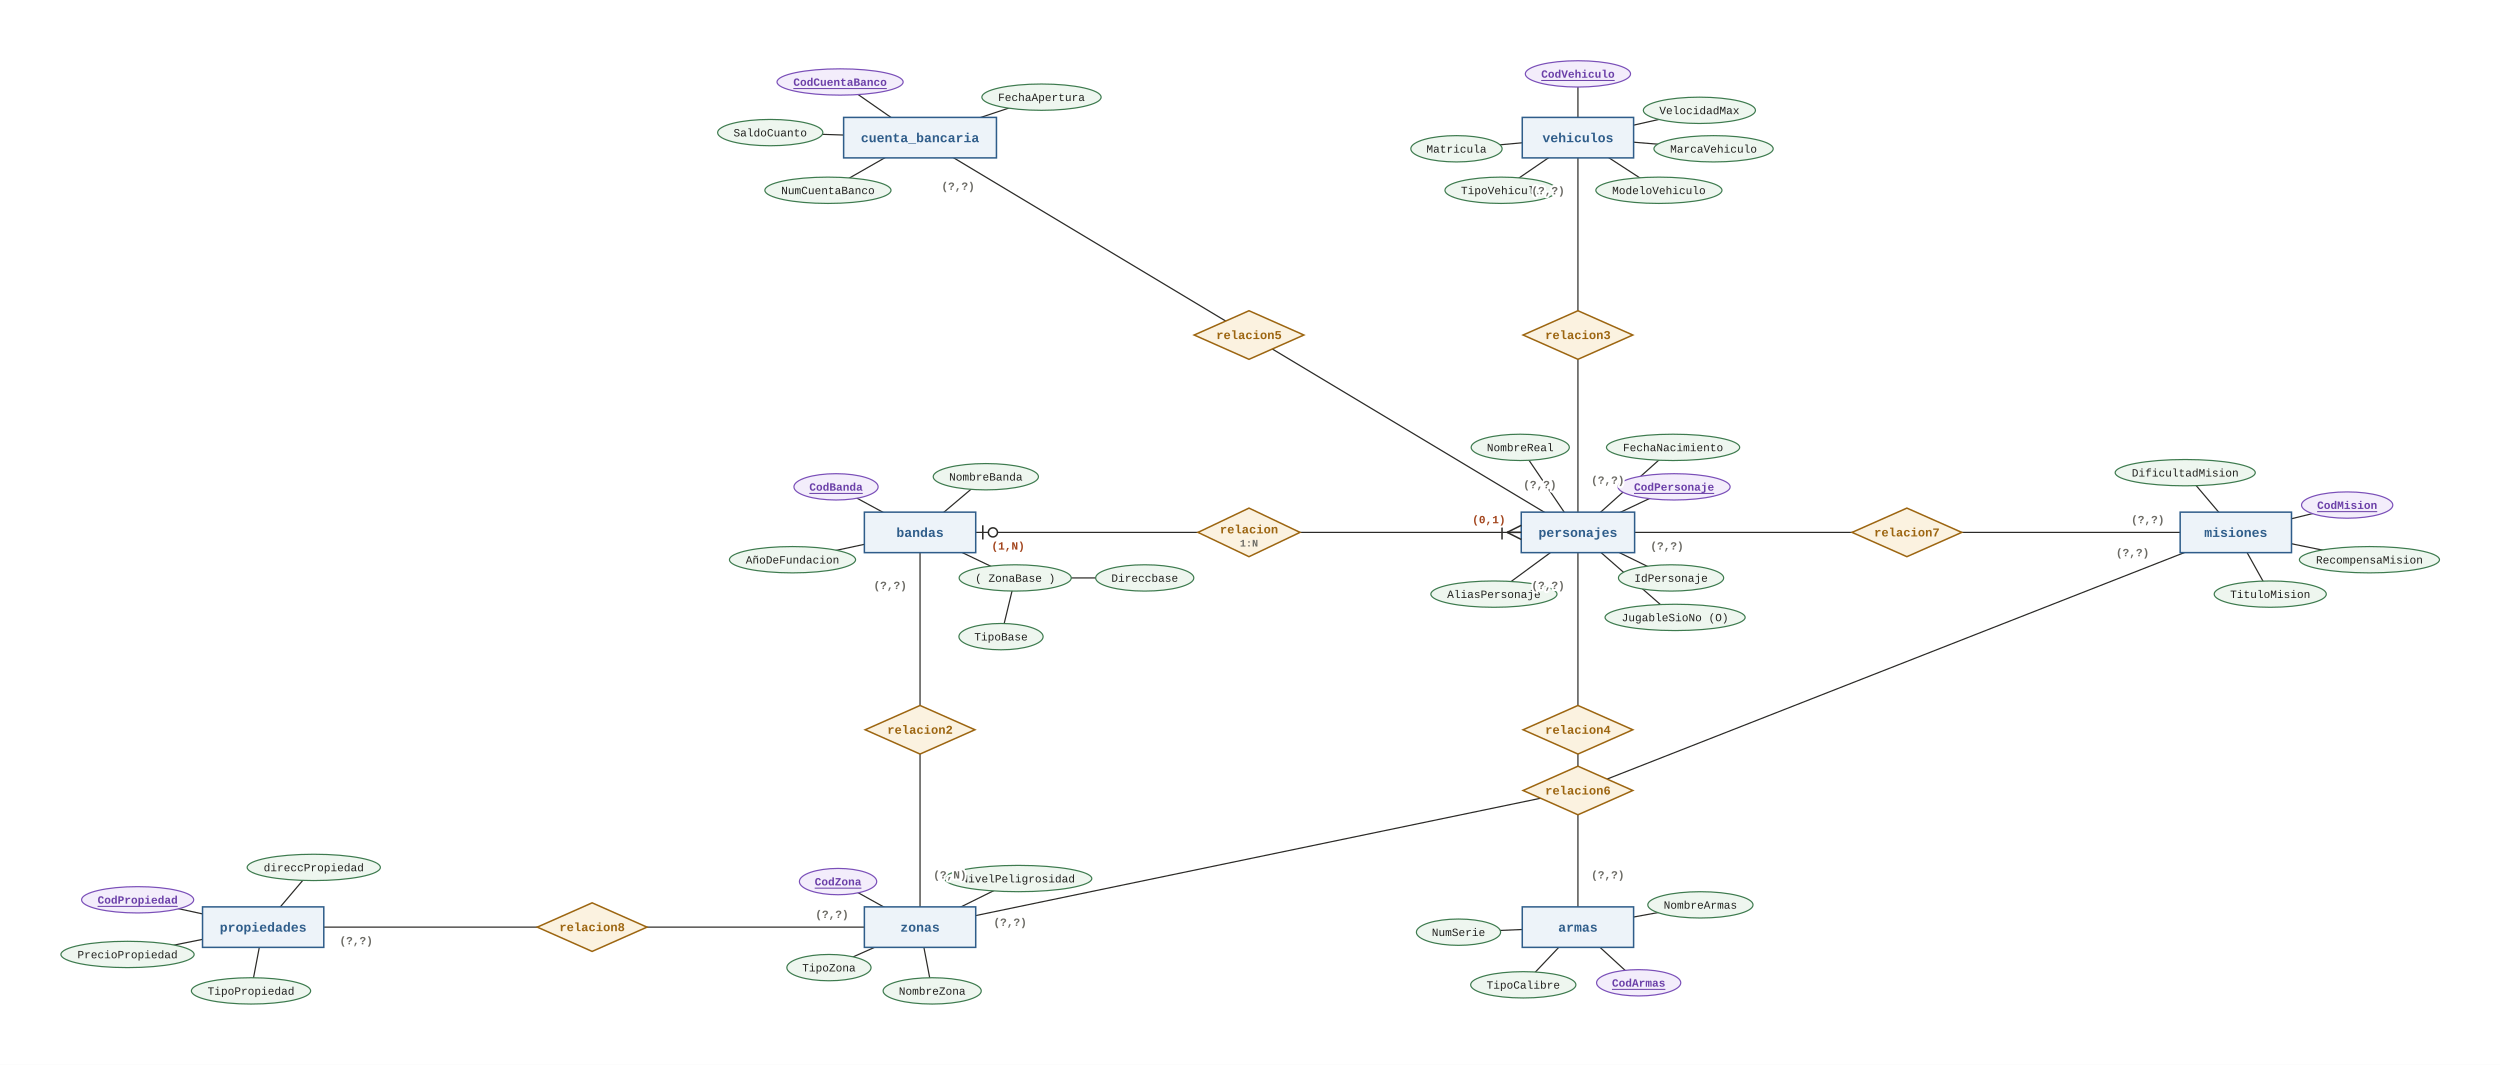
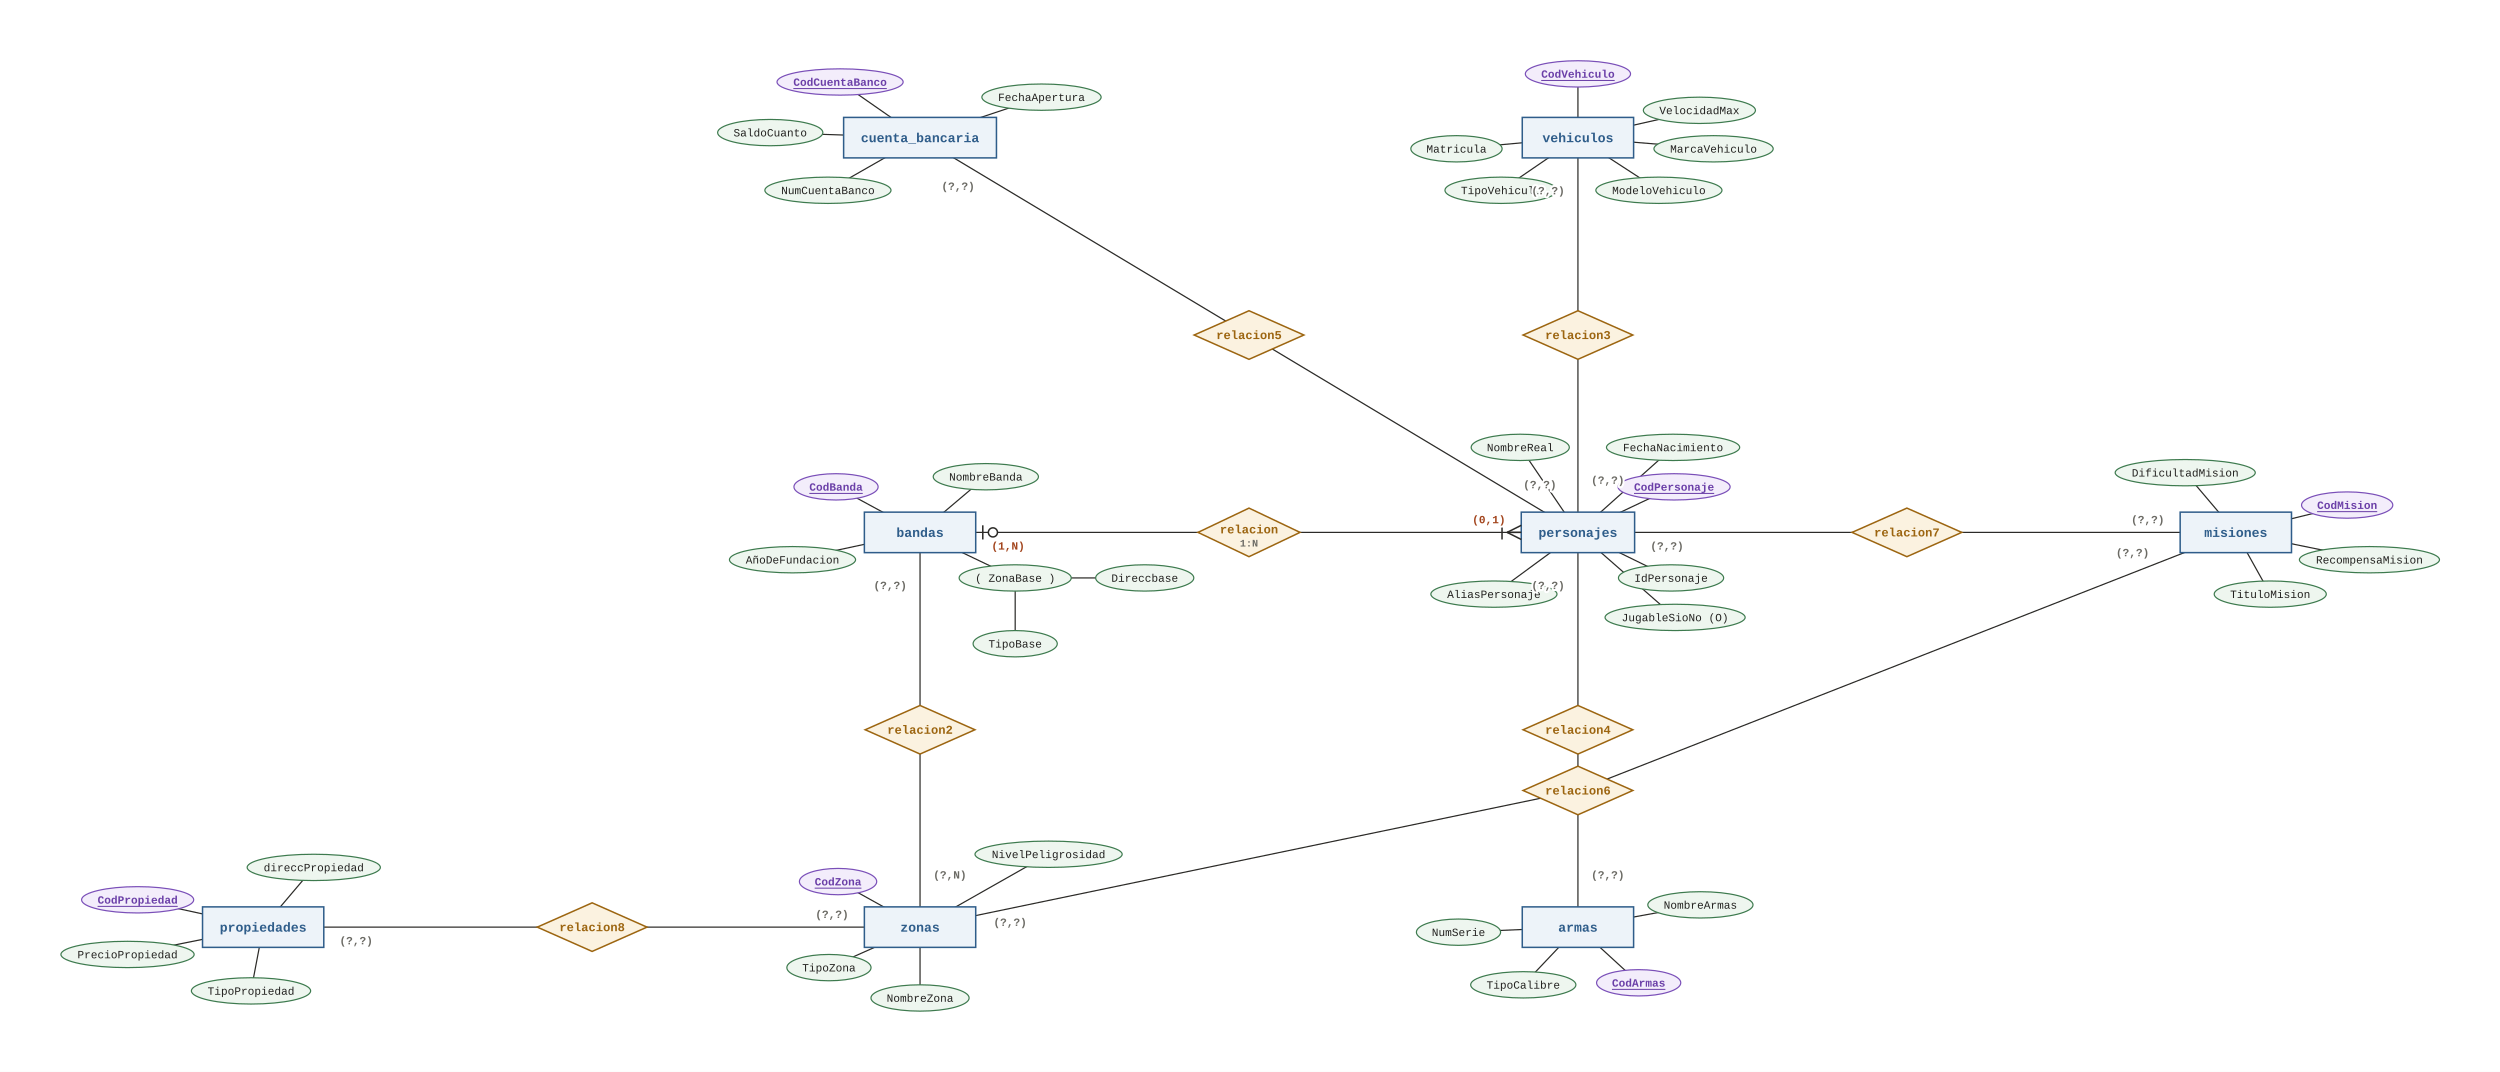
- <svg xmlns="http://www.w3.org/2000/svg" viewBox="1765 1474 2470 1052" width="2470" height="1052">
+ <svg xmlns="http://www.w3.org/2000/svg" viewBox="1765 1474 2470 1059" width="2470" height="1059">
  <style>.ln{stroke:#2B2A27;stroke-width:1.2}.mk{stroke:#2B2A27;stroke-width:1.5;fill:none}.mo{fill:#FFFFFF;stroke:#2B2A27;stroke-width:1.5}
.ent{fill:#EDF3F9;stroke:#2F5D8A;stroke-width:1.5}.dia{fill:#FBF2E0;stroke:#9C6510;stroke-width:1.5}.att{fill:#EEF6EF;stroke:#3D7A4E;stroke-width:1.2}.att.key{fill:#F3EDFB;stroke:#7A4FB8}.att.dr{stroke-dasharray:4 3}
.ent.in,.dia.in{fill:none}.dup{stroke:#C0362C;stroke-width:2.4}
.tx{fill:#22211F;font:11px Consolas,'JetBrains Mono','Courier New',monospace}.txk{fill:#6B3FA8;font-weight:600}.tb{font:600 13px Consolas,'JetBrains Mono','Courier New',monospace;fill:#2F5D8A}.tr{font:600 12px Consolas,'JetBrains Mono','Courier New',monospace;fill:#9C6510}.tt{font:600 10px Consolas,'JetBrains Mono','Courier New',monospace;fill:#6B6A64}
.ul{stroke:#6B3FA8;stroke-width:1}.ul.p{stroke-dasharray:3 2}.card{font:600 11px Consolas,'JetBrains Mono','Courier New',monospace;fill:#A2441C;paint-order:stroke;stroke:#FFFFFF;stroke-width:4px;stroke-linejoin:round}.cardq{fill:#6B6A64}
.tbox{fill:#FFFFFF;stroke:#A9B2C0;stroke-width:1}.thd{fill:#33557F}.thx{font:600 12.5px Consolas,'JetBrains Mono','Courier New',monospace;fill:#FFFFFF}.cx{font:11.5px Consolas,'JetBrains Mono','Courier New',monospace;fill:#22211F}.cpk{fill:#6B3FA8;font-weight:600}.cfk{fill:#A3304A}.cty{fill:#6B6A64;font-weight:400}.uq{font:600 9px Consolas,'JetBrains Mono','Courier New',monospace;fill:#2A7F8F}
.lk{stroke:#6B6A64;stroke-width:1.4;fill:none}.lk.dash{stroke-dasharray:6 4}.lkm{stroke:#6B6A64;stroke-width:1.5;fill:none}.lko{fill:#FFFFFF;stroke:#6B6A64;stroke-width:1.5}
.ipk{fill:#8E5FD0}.ifk{fill:#B4364E}.icol{fill:#2A7F8F}.inul{fill:none;stroke:#2A7F8F;stroke-width:1.3}
.rbox{fill:#FFFFFF;stroke:#22211F;stroke-width:1.1}.rnm{font:600 12.5px Consolas,'JetBrains Mono','Courier New',monospace;fill:#2F5D8A}.rcol{font:12px Consolas,'JetBrains Mono','Courier New',monospace;fill:#22211F}.rpk{font-weight:700;fill:#6B3FA8}.rfk{fill:#A3304A}.rul{stroke:#6B3FA8;stroke-width:1.1}
.rtag{font:600 9.5px Consolas,'JetBrains Mono','Courier New',monospace;fill:#6B6A64}.rarr{fill:none;stroke:#B4364E;stroke-width:1.1}.rhead{fill:#B4364E}
.ent.hd,.dia.hd{fill:none}.ktag{font:700 9px Consolas,'JetBrains Mono','Courier New',monospace;fill:#6B6A64}.rlab{fill:#FFFFFF;stroke:none;opacity:.92}.dia.assoc{stroke-dasharray:5 3}.ln.lid{stroke-width:2.2}.isal{fill:#9C6510}.skt{fill:#2F5D8A}
.thx.dup{fill:#FFC2BD}.cx.dup,.rnm.dup,.rcol.dup{fill:#C0362C;text-decoration:underline}
.note{stroke-width:1.2}.note-fold{stroke-width:1.2}.nc-y{fill:#FFF4C2;stroke:#D2AE36}.nc-b{fill:#DDEBFA;stroke:#7AA3D6}.nc-g{fill:#DFF2E1;stroke:#7DBB87}.nc-p{fill:#FBE1EC;stroke:#D98AAE}.note-fold{filter:brightness(.93)}.note-tx{font:12px 'Segoe UI',Arial,sans-serif;fill:#2B2A27}</style>
-   <rect x="1765" y="1474" width="2470" height="1052" fill="#ffffff" />
+   <rect x="1765" y="1474" width="2470" height="1059" fill="#ffffff" />
  <line x1="2674" y1="2390" x2="2593" y2="2345" class="ln" />
-   <line x1="2674" y1="2390" x2="2686" y2="2453" class="ln" />
+   <line x1="2674" y1="2390" x2="2674" y2="2460" class="ln" />
  <line x1="2674" y1="2390" x2="2584" y2="2430" class="ln" />
-   <line x1="2674" y1="2390" x2="2771" y2="2342" class="ln" />
+   <line x1="2674" y1="2390" x2="2801" y2="2318" class="ln" />
  <line x1="3324" y1="2000" x2="3416" y2="2045" class="ln" />
  <line x1="3324" y1="2000" x2="3241" y2="2061" class="ln" />
  <line x1="3324" y1="2000" x2="3267" y2="1916" class="ln" />
  <line x1="3324" y1="2000" x2="3418" y2="1916" class="ln" />
  <line x1="3324" y1="2000" x2="3420" y2="2084" class="ln" />
  <line x1="2674" y1="2000" x2="2591" y2="1955" class="ln" />
  <line x1="2674" y1="2000" x2="2739" y2="1945" class="ln" />
  <line x1="2674" y1="2000" x2="2548" y2="2027" class="ln" />
  <line x1="2674" y1="2000" x2="2768" y2="2045" class="ln" />
  <line x1="3324" y1="1610" x2="3204" y2="1621" class="ln" />
  <line x1="3324" y1="1610" x2="3324" y2="1547" class="ln" />
  <line x1="3324" y1="2000" x2="3419" y2="1955" class="ln" />
  <line x1="3324" y1="1610" x2="3458" y2="1621" class="ln" />
  <line x1="3324" y1="1610" x2="3404" y2="1662" class="ln" />
  <line x1="3324" y1="1610" x2="3248" y2="1662" class="ln" />
  <line x1="3324" y1="2390" x2="3206" y2="2395" class="ln" />
  <line x1="3324" y1="2390" x2="3445" y2="2368" class="ln" />
  <line x1="3324" y1="2390" x2="3270" y2="2447" class="ln" />
  <line x1="3324" y1="2390" x2="3384" y2="2445" class="ln" />
  <line x1="2674" y1="1610" x2="2583" y2="1662" class="ln" />
  <line x1="2674" y1="1610" x2="2595" y2="1555" class="ln" />
  <line x1="2674" y1="1610" x2="2794" y2="1570" class="ln" />
  <line x1="2674" y1="1610" x2="2526" y2="1605" class="ln" />
  <line x1="3974" y1="2000" x2="4084" y2="1973" class="ln" />
  <line x1="3974" y1="2000" x2="4008" y2="2061" class="ln" />
  <line x1="3974" y1="2000" x2="3924" y2="1941" class="ln" />
  <line x1="3974" y1="2000" x2="4106" y2="2027" class="ln" />
  <line x1="2025" y1="2390" x2="1901" y2="2363" class="ln" />
  <line x1="2025" y1="2390" x2="2013" y2="2453" class="ln" />
  <line x1="2025" y1="2390" x2="2075" y2="2331" class="ln" />
  <line x1="2025" y1="2390" x2="1891" y2="2417" class="ln" />
  <line x1="3324" y1="1610" x2="3444" y2="1583" class="ln" />
  <line x1="2999" y1="2000" x2="3324" y2="2000" class="ln" />
  <line x1="2999" y1="2000" x2="2674" y2="2000" class="ln" />
  <line x1="2674" y1="2195" x2="2674" y2="2390" class="ln" />
  <line x1="2674" y1="2195" x2="2674" y2="2000" class="ln" />
  <line x1="3324" y1="1805" x2="3324" y2="2000" class="ln" />
  <line x1="3324" y1="1805" x2="3324" y2="1610" class="ln" />
  <line x1="3324" y1="2195" x2="3324" y2="2000" class="ln" />
  <line x1="3324" y1="2195" x2="3324" y2="2390" class="ln" />
  <line x1="2999" y1="1805" x2="3324" y2="2000" class="ln" />
  <line x1="2999" y1="1805" x2="2674" y2="1610" class="ln" />
  <line x1="3324" y1="2255" x2="3974" y2="2000" class="ln" />
  <line x1="3324" y1="2255" x2="2674" y2="2390" class="ln" />
  <line x1="3649" y1="2000" x2="3324" y2="2000" class="ln" />
  <line x1="3649" y1="2000" x2="3974" y2="2000" class="ln" />
  <line x1="2350" y1="2390" x2="2674" y2="2390" class="ln" />
  <line x1="2350" y1="2390" x2="2025" y2="2390" class="ln" />
  <line x1="2768" y1="2045" x2="2896" y2="2045" class="ln" />
-   <line x1="2768" y1="2045" x2="2754" y2="2103" class="ln" />
+   <line x1="2768" y1="2045" x2="2768" y2="2110" class="ln" />
  <g class="node" data-id="nmwmhqvag3xdsrz">
    <rect x="2619" y="2370" width="110" height="40" class="ent" />
    <text x="2674" y="2394.5" text-anchor="middle" class="tb">zonas</text>
  </g>
  <g class="node" data-id="nmwmhrrtz46f440">
    <ellipse cx="2593" cy="2345" rx="38.2" ry="13" class="att key" />
    <text x="2593" y="2348.8" text-anchor="middle" class="tx txk">CodZona</text>
    <line x1="2569.9" y1="2351.5" x2="2616.1" y2="2351.5" class="ul" />
  </g>
  <g class="node" data-id="nmwmhs1pz4838rc">
-     <ellipse cx="2686" cy="2453" rx="48.5" ry="13" class="att" />
-     <text x="2686" y="2456.8" text-anchor="middle" class="tx">NombreZona</text>
+     <ellipse cx="2674" cy="2460" rx="48.5" ry="13" class="att" />
+     <text x="2674" y="2463.8" text-anchor="middle" class="tx">NombreZona</text>
  </g>
  <g class="node" data-id="nmwmhse6k4avtgo">
    <ellipse cx="2584" cy="2430" rx="41.6" ry="13" class="att" />
    <text x="2584" y="2433.8" text-anchor="middle" class="tx">TipoZona</text>
  </g>
  <g class="node" data-id="nmwmhsl8x4cs0xw">
-     <ellipse cx="2771" cy="2342" rx="72.7" ry="13" class="att" />
-     <text x="2771" y="2345.8" text-anchor="middle" class="tx">NivelPeligrosidad</text>
+     <ellipse cx="2801" cy="2318" rx="72.7" ry="13" class="att" />
+     <text x="2801" y="2321.8" text-anchor="middle" class="tx">NivelPeligrosidad</text>
  </g>
  <g class="node" data-id="nmwmhtg534eof8d">
    <rect x="3268" y="1980" width="112" height="40" class="ent" />
    <text x="3324" y="2004.5" text-anchor="middle" class="tb">personajes</text>
  </g>
  <g class="node" data-id="nmwmhtvoe4fcd3s">
    <ellipse cx="3416" cy="2045" rx="52" ry="13" class="att" />
    <text x="3416" y="2048.8" text-anchor="middle" class="tx">IdPersonaje</text>
  </g>
  <g class="node" data-id="nmwmhtzp54hasp6">
    <ellipse cx="3241" cy="2061" rx="62.3" ry="13" class="att" />
    <text x="3241" y="2064.8" text-anchor="middle" class="tx">AliasPersonaje</text>
  </g>
  <g class="node" data-id="nmwmhu9s44jnxp9">
    <ellipse cx="3267" cy="1916" rx="48.5" ry="13" class="att" />
    <text x="3267" y="1919.8" text-anchor="middle" class="tx">NombreReal</text>
  </g>
  <g class="node" data-id="nmwmhvhij4l5lyf">
    <ellipse cx="3418" cy="1916" rx="65.8" ry="13" class="att" />
    <text x="3418" y="1919.8" text-anchor="middle" class="tx">FechaNacimiento</text>
  </g>
  <g class="node" data-id="nmwmhw2st4nqzpn">
    <ellipse cx="3420" cy="2084" rx="69.2" ry="13" class="att" />
    <text x="3420" y="2087.8" text-anchor="middle" class="tx">JugableSioNo (O)</text>
  </g>
  <g class="node" data-id="nmwmhxjzb4pf9rv">
    <rect x="2619" y="1980" width="110" height="40" class="ent" />
    <text x="2674" y="2004.5" text-anchor="middle" class="tb">bandas</text>
  </g>
  <g class="node" data-id="nmwmhxsy74qo5d7">
    <ellipse cx="2591" cy="1955" rx="41.6" ry="13" class="att key" />
    <text x="2591" y="1958.8" text-anchor="middle" class="tx txk">CodBanda</text>
    <line x1="2564.6" y1="1961.5" x2="2617.4" y2="1961.5" class="ul" />
  </g>
  <g class="node" data-id="nmwmhy7ny4s7mmz">
    <ellipse cx="2739" cy="1945" rx="52" ry="13" class="att" />
    <text x="2739" y="1948.8" text-anchor="middle" class="tx">NombreBanda</text>
  </g>
  <g class="node" data-id="nmwmhzwdd4umxmz">
    <ellipse cx="2548" cy="2027" rx="62.3" ry="13" class="att" />
    <text x="2548" y="2030.8" text-anchor="middle" class="tx">AñoDeFundacion</text>
  </g>
  <g class="node" data-id="nmwmi0gy84w97ze">
    <ellipse cx="2768" cy="2045" rx="55.4" ry="13" class="att" />
    <text x="2768" y="2048.8" text-anchor="middle" class="tx">( ZonaBase )</text>
  </g>
  <g class="node" data-id="nmwmi2cq74yrbnu">
    <rect x="3269" y="1590" width="110" height="40" class="ent" />
    <text x="3324" y="1614.5" text-anchor="middle" class="tb">vehiculos</text>
  </g>
  <g class="node" data-id="nmwmi2nv34ztt1i">
    <ellipse cx="3204" cy="1621" rx="45.1" ry="13" class="att" />
    <text x="3204" y="1624.8" text-anchor="middle" class="tx">Matricula</text>
  </g>
  <g class="node" data-id="nmwmi3kmf51jxje">
    <ellipse cx="3324" cy="1547" rx="52" ry="13" class="att key" />
    <text x="3324" y="1550.8" text-anchor="middle" class="tx txk">CodVehiculo</text>
    <line x1="3287.7" y1="1553.5" x2="3360.3" y2="1553.5" class="ul" />
  </g>
  <g class="node" data-id="nmwmi402d53smqh">
    <ellipse cx="3419" cy="1955" rx="55.4" ry="13" class="att key" />
    <text x="3419" y="1958.8" text-anchor="middle" class="tx txk">CodPersonaje</text>
    <line x1="3379.4" y1="1961.5" x2="3458.6" y2="1961.5" class="ul" />
  </g>
  <g class="node" data-id="nmwmi4m2t551h8a">
    <ellipse cx="3458" cy="1621" rx="58.9" ry="13" class="att" />
    <text x="3458" y="1624.8" text-anchor="middle" class="tx">MarcaVehiculo</text>
  </g>
  <g class="node" data-id="nmwmi5d3357tlys">
    <ellipse cx="3404" cy="1662" rx="62.3" ry="13" class="att" />
    <text x="3404" y="1665.8" text-anchor="middle" class="tx">ModeloVehiculo</text>
  </g>
  <g class="node" data-id="nmwmi6y4t590tg7">
    <ellipse cx="3248" cy="1662" rx="55.4" ry="13" class="att" />
    <text x="3248" y="1665.8" text-anchor="middle" class="tx">TipoVehiculo</text>
  </g>
  <g class="node" data-id="nmwmia2g75bo3id">
    <rect x="3269" y="2370" width="110" height="40" class="ent" />
    <text x="3324" y="2394.5" text-anchor="middle" class="tb">armas</text>
  </g>
  <g class="node" data-id="nmwmia8na5ce6x1">
    <ellipse cx="3206" cy="2395" rx="41.6" ry="13" class="att" />
    <text x="3206" y="2398.8" text-anchor="middle" class="tx">NumSerie</text>
  </g>
  <g class="node" data-id="nmwmiasoj5eu1sq">
    <ellipse cx="3445" cy="2368" rx="52" ry="13" class="att" />
    <text x="3445" y="2371.8" text-anchor="middle" class="tx">NombreArmas</text>
  </g>
  <g class="node" data-id="nmwmic04b5gq8px">
    <ellipse cx="3270" cy="2447" rx="52" ry="13" class="att" />
    <text x="3270" y="2450.8" text-anchor="middle" class="tx">TipoCalibre</text>
  </g>
  <g class="node" data-id="nmwmie3675k2tdn">
    <ellipse cx="3384" cy="2445" rx="41.6" ry="13" class="att key" />
    <text x="3384" y="2448.8" text-anchor="middle" class="tx txk">CodArmas</text>
    <line x1="3357.6" y1="2451.5" x2="3410.4" y2="2451.5" class="ul" />
  </g>
  <g class="node" data-id="nmwmieuhb5myfep">
    <rect x="2598.5" y="1590" width="151" height="40" class="ent" />
    <text x="2674" y="1614.5" text-anchor="middle" class="tb">cuenta_bancaria</text>
  </g>
  <g class="node" data-id="nmwmifxlj5nexyy">
    <ellipse cx="2583" cy="1662" rx="62.3" ry="13" class="att" />
    <text x="2583" y="1665.8" text-anchor="middle" class="tx">NumCuentaBanco</text>
  </g>
  <g class="node" data-id="nmwmih6ur5pqn8f">
    <ellipse cx="2595" cy="1555" rx="62.3" ry="13" class="att key" />
    <text x="2595" y="1558.8" text-anchor="middle" class="tx txk">CodCuentaBanco</text>
    <line x1="2548.8" y1="1561.5" x2="2641.2" y2="1561.5" class="ul" />
  </g>
  <g class="node" data-id="nmwmih70n5rkz42">
    <ellipse cx="2794" cy="1570" rx="58.9" ry="13" class="att" />
    <text x="2794" y="1573.8" text-anchor="middle" class="tx">FechaApertura</text>
  </g>
  <g class="node" data-id="nmwmilzss5tyocj">
    <ellipse cx="2526" cy="1605" rx="52" ry="13" class="att" />
    <text x="2526" y="1608.8" text-anchor="middle" class="tx">SaldoCuanto</text>
  </g>
  <g class="node" data-id="nmwmio5i75v8jmj">
    <rect x="3919" y="1980" width="110" height="40" class="ent" />
    <text x="3974" y="2004.5" text-anchor="middle" class="tb">misiones</text>
  </g>
  <g class="node" data-id="nmwmiow465w8po8">
    <ellipse cx="4084" cy="1973" rx="45.1" ry="13" class="att key" />
    <text x="4084" y="1976.8" text-anchor="middle" class="tx txk">CodMision</text>
    <line x1="4054.3" y1="1979.5" x2="4113.7" y2="1979.5" class="ul" />
  </g>
  <g class="node" data-id="nmwmir5ci5yhlv1">
    <ellipse cx="4008" cy="2061" rx="55.4" ry="13" class="att" />
    <text x="4008" y="2064.8" text-anchor="middle" class="tx">TituloMision</text>
  </g>
  <g class="node" data-id="nmwmirrxe60nf3k">
    <ellipse cx="3924" cy="1941" rx="69.2" ry="13" class="att" />
    <text x="3924" y="1944.8" text-anchor="middle" class="tx">DificultadMision</text>
  </g>
  <g class="node" data-id="nmwmisx1w62qcp3">
    <ellipse cx="4106" cy="2027" rx="69.2" ry="13" class="att" />
    <text x="4106" y="2030.8" text-anchor="middle" class="tx">RecompensaMision</text>
  </g>
  <g class="node" data-id="nmwmiwxrr6474jo">
    <rect x="1965.1" y="2370" width="119.8" height="40" class="ent" />
    <text x="2025" y="2394.5" text-anchor="middle" class="tb">propiedades</text>
  </g>
  <g class="node" data-id="nmwmj46ri65fsi7">
    <ellipse cx="1901" cy="2363" rx="55.4" ry="13" class="att key" />
    <text x="1901" y="2366.8" text-anchor="middle" class="tx txk">CodPropiedad</text>
    <line x1="1861.4" y1="2369.5" x2="1940.6" y2="2369.5" class="ul" />
  </g>
  <g class="node" data-id="nmwmj4fdq67bwgb">
    <ellipse cx="2013" cy="2453" rx="58.9" ry="13" class="att" />
    <text x="2013" y="2456.8" text-anchor="middle" class="tx">TipoPropiedad</text>
  </g>
  <g class="node" data-id="nmwmj5cyw692ayh">
    <ellipse cx="2075" cy="2331" rx="65.8" ry="13" class="att" />
    <text x="2075" y="2334.8" text-anchor="middle" class="tx">direccPropiedad</text>
  </g>
  <g class="node" data-id="nmwmj8ovs6bwnpc">
    <ellipse cx="1891" cy="2417" rx="65.8" ry="13" class="att" />
    <text x="1891" y="2420.8" text-anchor="middle" class="tx">PrecioPropiedad</text>
  </g>
  <g class="node" data-id="nmwmjht0x6dnj06">
    <ellipse cx="3444" cy="1583" rx="55.4" ry="13" class="att" />
    <text x="3444" y="1586.8" text-anchor="middle" class="tx">VelocidadMax</text>
  </g>
  <g class="node" data-id="nmwmjmfhi6frj9i">
    <polygon points="2999,1976 3049.4,2000 2999,2024 2948.6,2000" class="dia" />
    <text x="2999" y="2001" text-anchor="middle" class="tr">relacion</text>
    <text x="2999" y="2014" text-anchor="middle" class="tt">1:N</text>
  </g>
  <g class="node" data-id="nmwmjmt126iqzcu">
    <polygon points="2674,2171 2728.2,2195 2674,2219 2619.8,2195" class="dia" />
    <text x="2674" y="2199" text-anchor="middle" class="tr">relacion2</text>
  </g>
  <g class="node" data-id="nmwmjowra6lotfp">
    <polygon points="3324,1781 3378.2,1805 3324,1829 3269.8,1805" class="dia" />
    <text x="3324" y="1809" text-anchor="middle" class="tr">relacion3</text>
  </g>
  <g class="node" data-id="nmwmjrzby6oci5u">
    <polygon points="3324,2171 3378.2,2195 3324,2219 3269.8,2195" class="dia" />
    <text x="3324" y="2199" text-anchor="middle" class="tr">relacion4</text>
  </g>
  <g class="node" data-id="nmwmjtid26r4xvv">
    <polygon points="2999,1781 3053.2,1805 2999,1829 2944.8,1805" class="dia" />
    <text x="2999" y="1809" text-anchor="middle" class="tr">relacion5</text>
  </g>
  <g class="node" data-id="nmwmjv7rp6uawza">
    <polygon points="3324,2231 3378.2,2255 3324,2279 3269.8,2255" class="dia" />
    <text x="3324" y="2259" text-anchor="middle" class="tr">relacion6</text>
  </g>
  <g class="node" data-id="nmwmjythq6xg17k">
    <polygon points="3649,1976 3703.2,2000 3649,2024 3594.8,2000" class="dia" />
    <text x="3649" y="2004" text-anchor="middle" class="tr">relacion7</text>
  </g>
  <g class="node" data-id="nmwmk074e708on4">
    <polygon points="2350,2366 2404.2,2390 2350,2414 2295.8,2390" class="dia" />
    <text x="2350" y="2394" text-anchor="middle" class="tr">relacion8</text>
  </g>
  <g class="node" data-id="nmwmk94qd74w22w">
    <ellipse cx="2896" cy="2045" rx="48.5" ry="13" class="att" />
    <text x="2896" y="2048.8" text-anchor="middle" class="tx">Direccbase</text>
  </g>
  <g class="node" data-id="nmwmk9z2m76ukq5">
-     <ellipse cx="2754" cy="2103" rx="41.6" ry="13" class="att" />
-     <text x="2754" y="2106.8" text-anchor="middle" class="tx">TipoBase</text>
+     <ellipse cx="2768" cy="2110" rx="41.6" ry="13" class="att" />
+     <text x="2768" y="2113.8" text-anchor="middle" class="tx">TipoBase</text>
  </g>
  <line x1="3254" y1="2000" x2="3268" y2="1993" class="mk" />
  <line x1="3254" y1="2000" x2="3268" y2="2000" class="mk" />
  <line x1="3254" y1="2000" x2="3268" y2="2007" class="mk" />
  <line x1="3249" y1="1993" x2="3249" y2="2007" class="mk" />
  <line x1="2736" y1="2007" x2="2736" y2="1993" class="mk" />
  <circle cx="2746" cy="2000" r="4.5" class="mo" />
  <text x="3236" y="1991" text-anchor="middle" class="card">(0,1)</text>
  <text x="2761" y="2017" text-anchor="middle" class="card">(1,N)</text>
  <text x="2687" y="2342" text-anchor="start" class="card cardq">(?,N)</text>
  <text x="2661" y="2056" text-anchor="end" class="card cardq">(?,?)</text>
  <text x="3337" y="1952" text-anchor="start" class="card cardq">(?,?)</text>
  <text x="3311" y="1666" text-anchor="end" class="card cardq">(?,?)</text>
  <text x="3311" y="2056" text-anchor="end" class="card cardq">(?,?)</text>
  <text x="3337" y="2342" text-anchor="start" class="card cardq">(?,?)</text>
  <text x="3269.9" y="1956.4" text-anchor="start" class="card cardq">(?,?)</text>
  <text x="2728.1" y="1661.6" text-anchor="end" class="card cardq">(?,?)</text>
  <text x="3888.5" y="2023.6" text-anchor="end" class="card cardq">(?,?)</text>
  <text x="2763" y="2388.8" text-anchor="middle" class="card cardq">(?,?)</text>
  <text x="3412" y="2017" text-anchor="middle" class="card cardq">(?,?)</text>
  <text x="3887" y="1991" text-anchor="middle" class="card cardq">(?,?)</text>
  <text x="2587" y="2381" text-anchor="middle" class="card cardq">(?,?)</text>
  <text x="2116.9" y="2407" text-anchor="middle" class="card cardq">(?,?)</text>
</svg>
